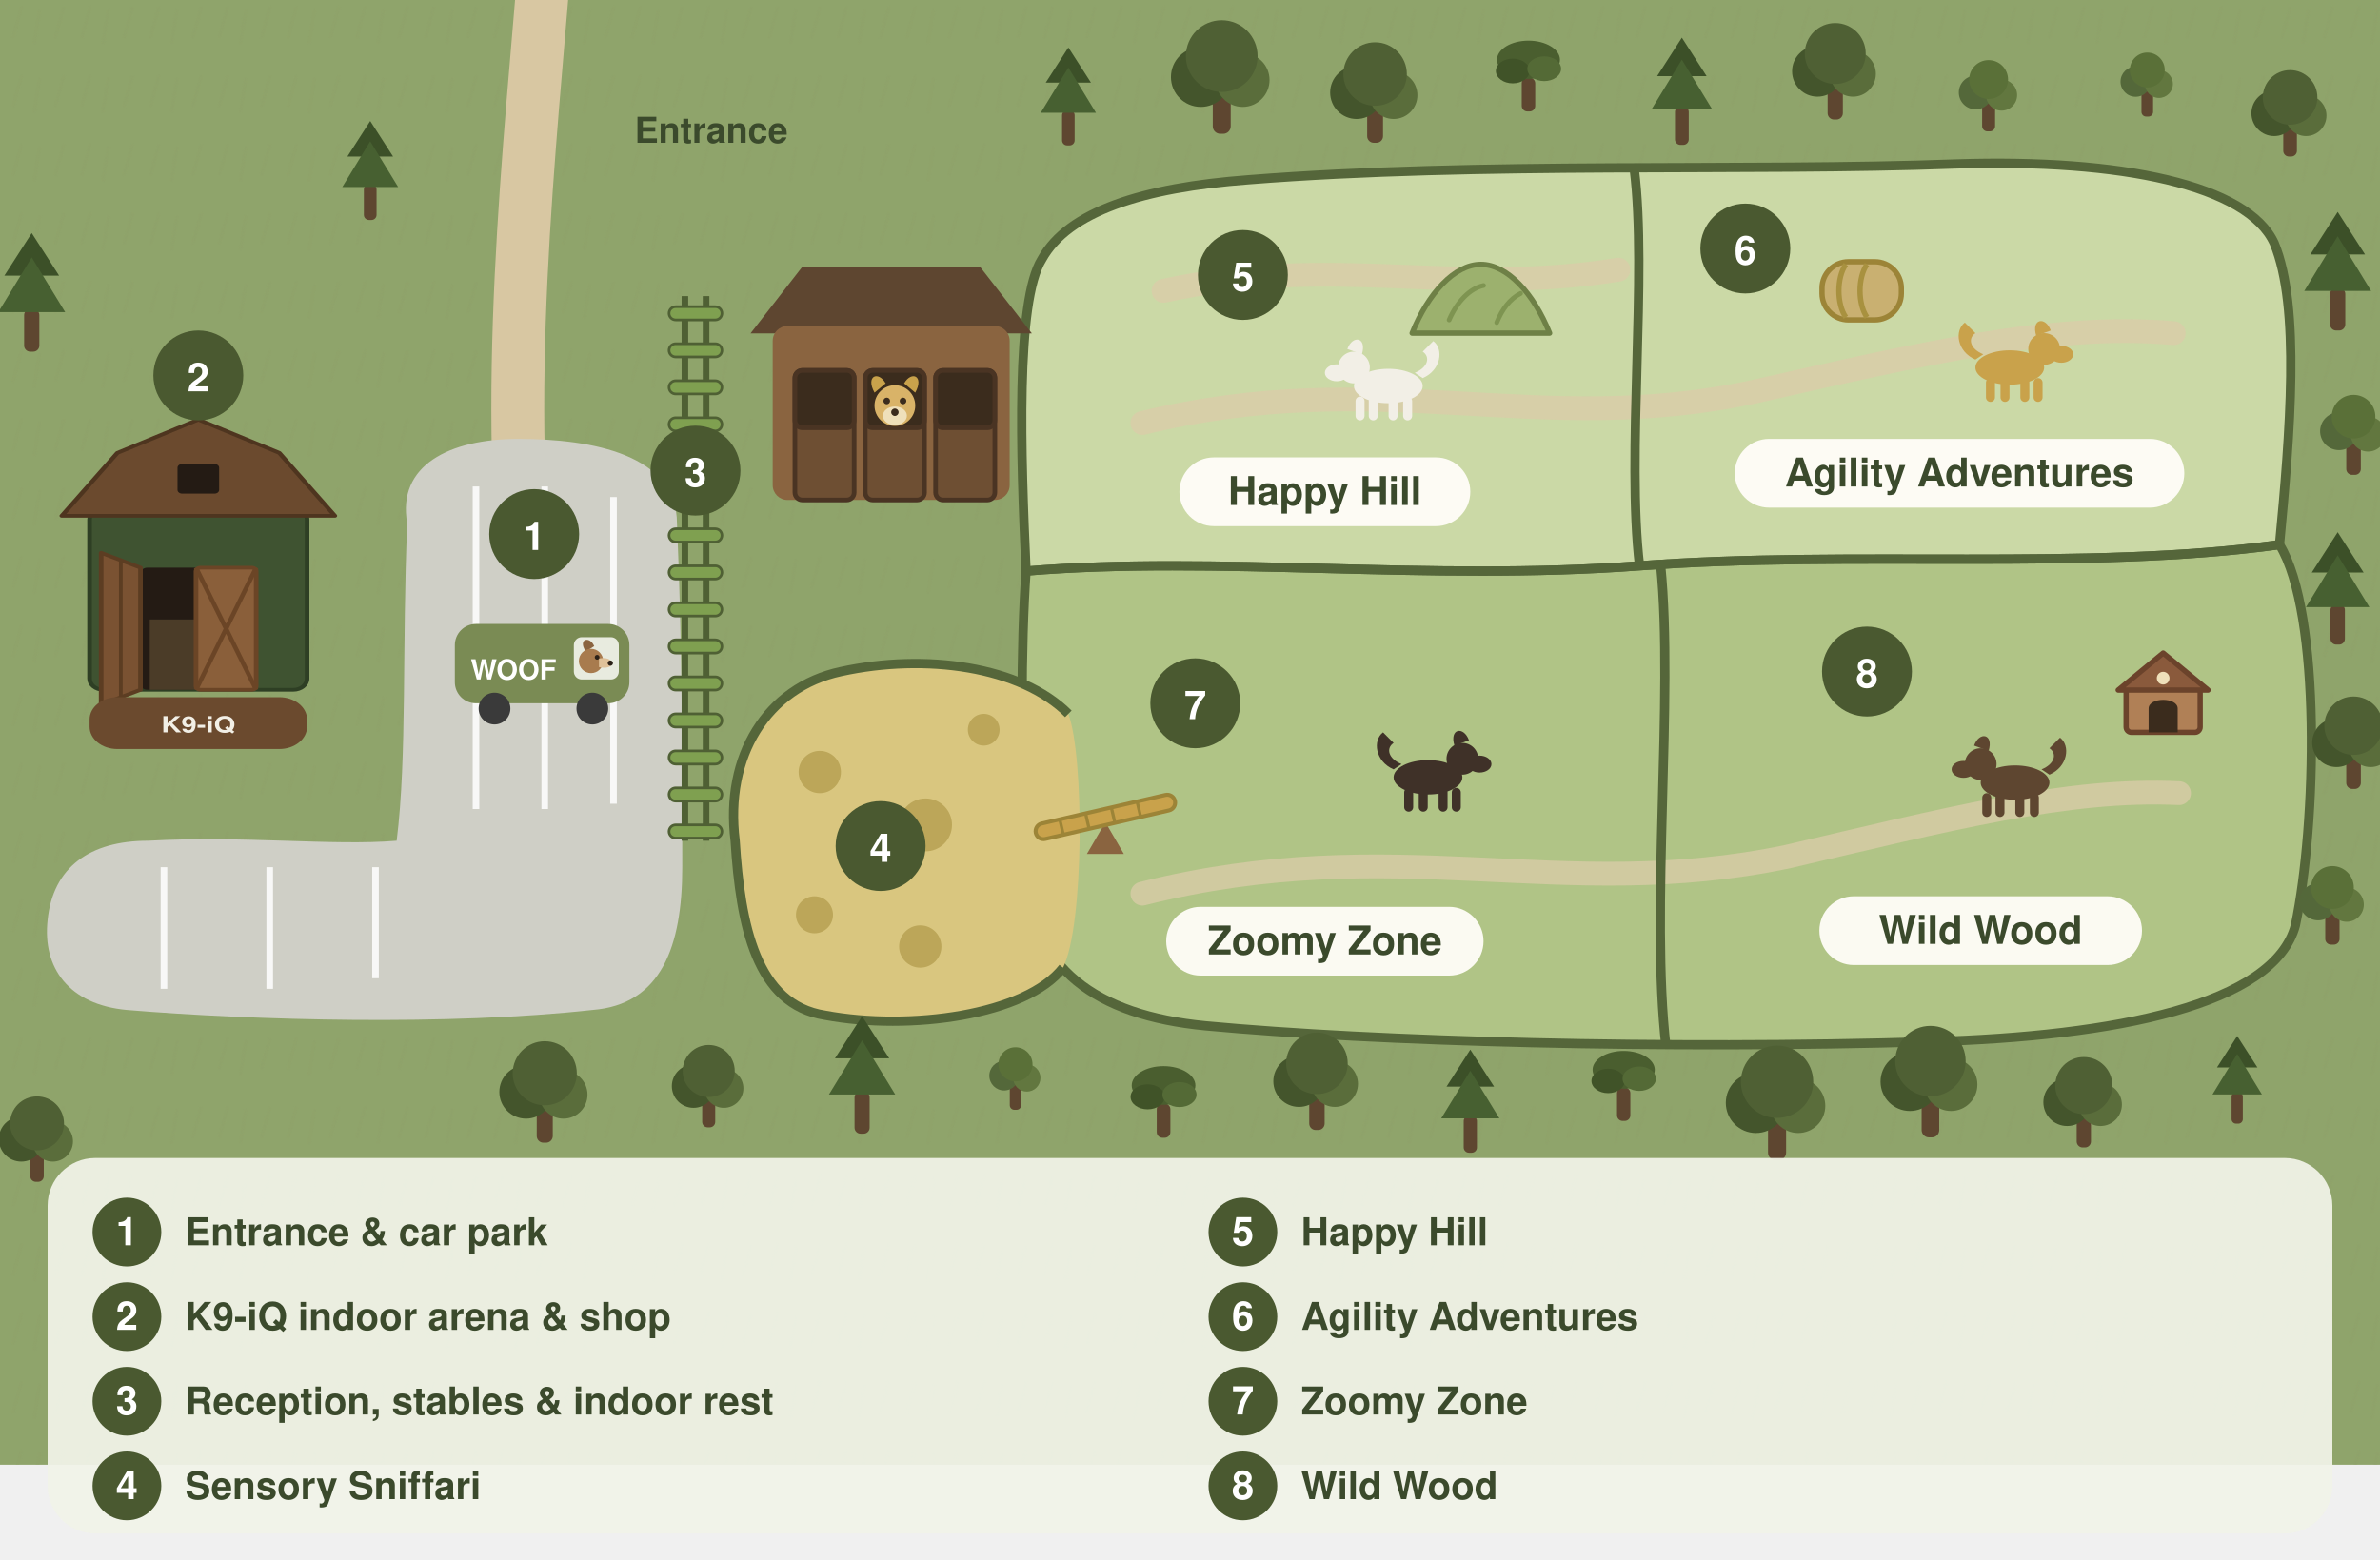
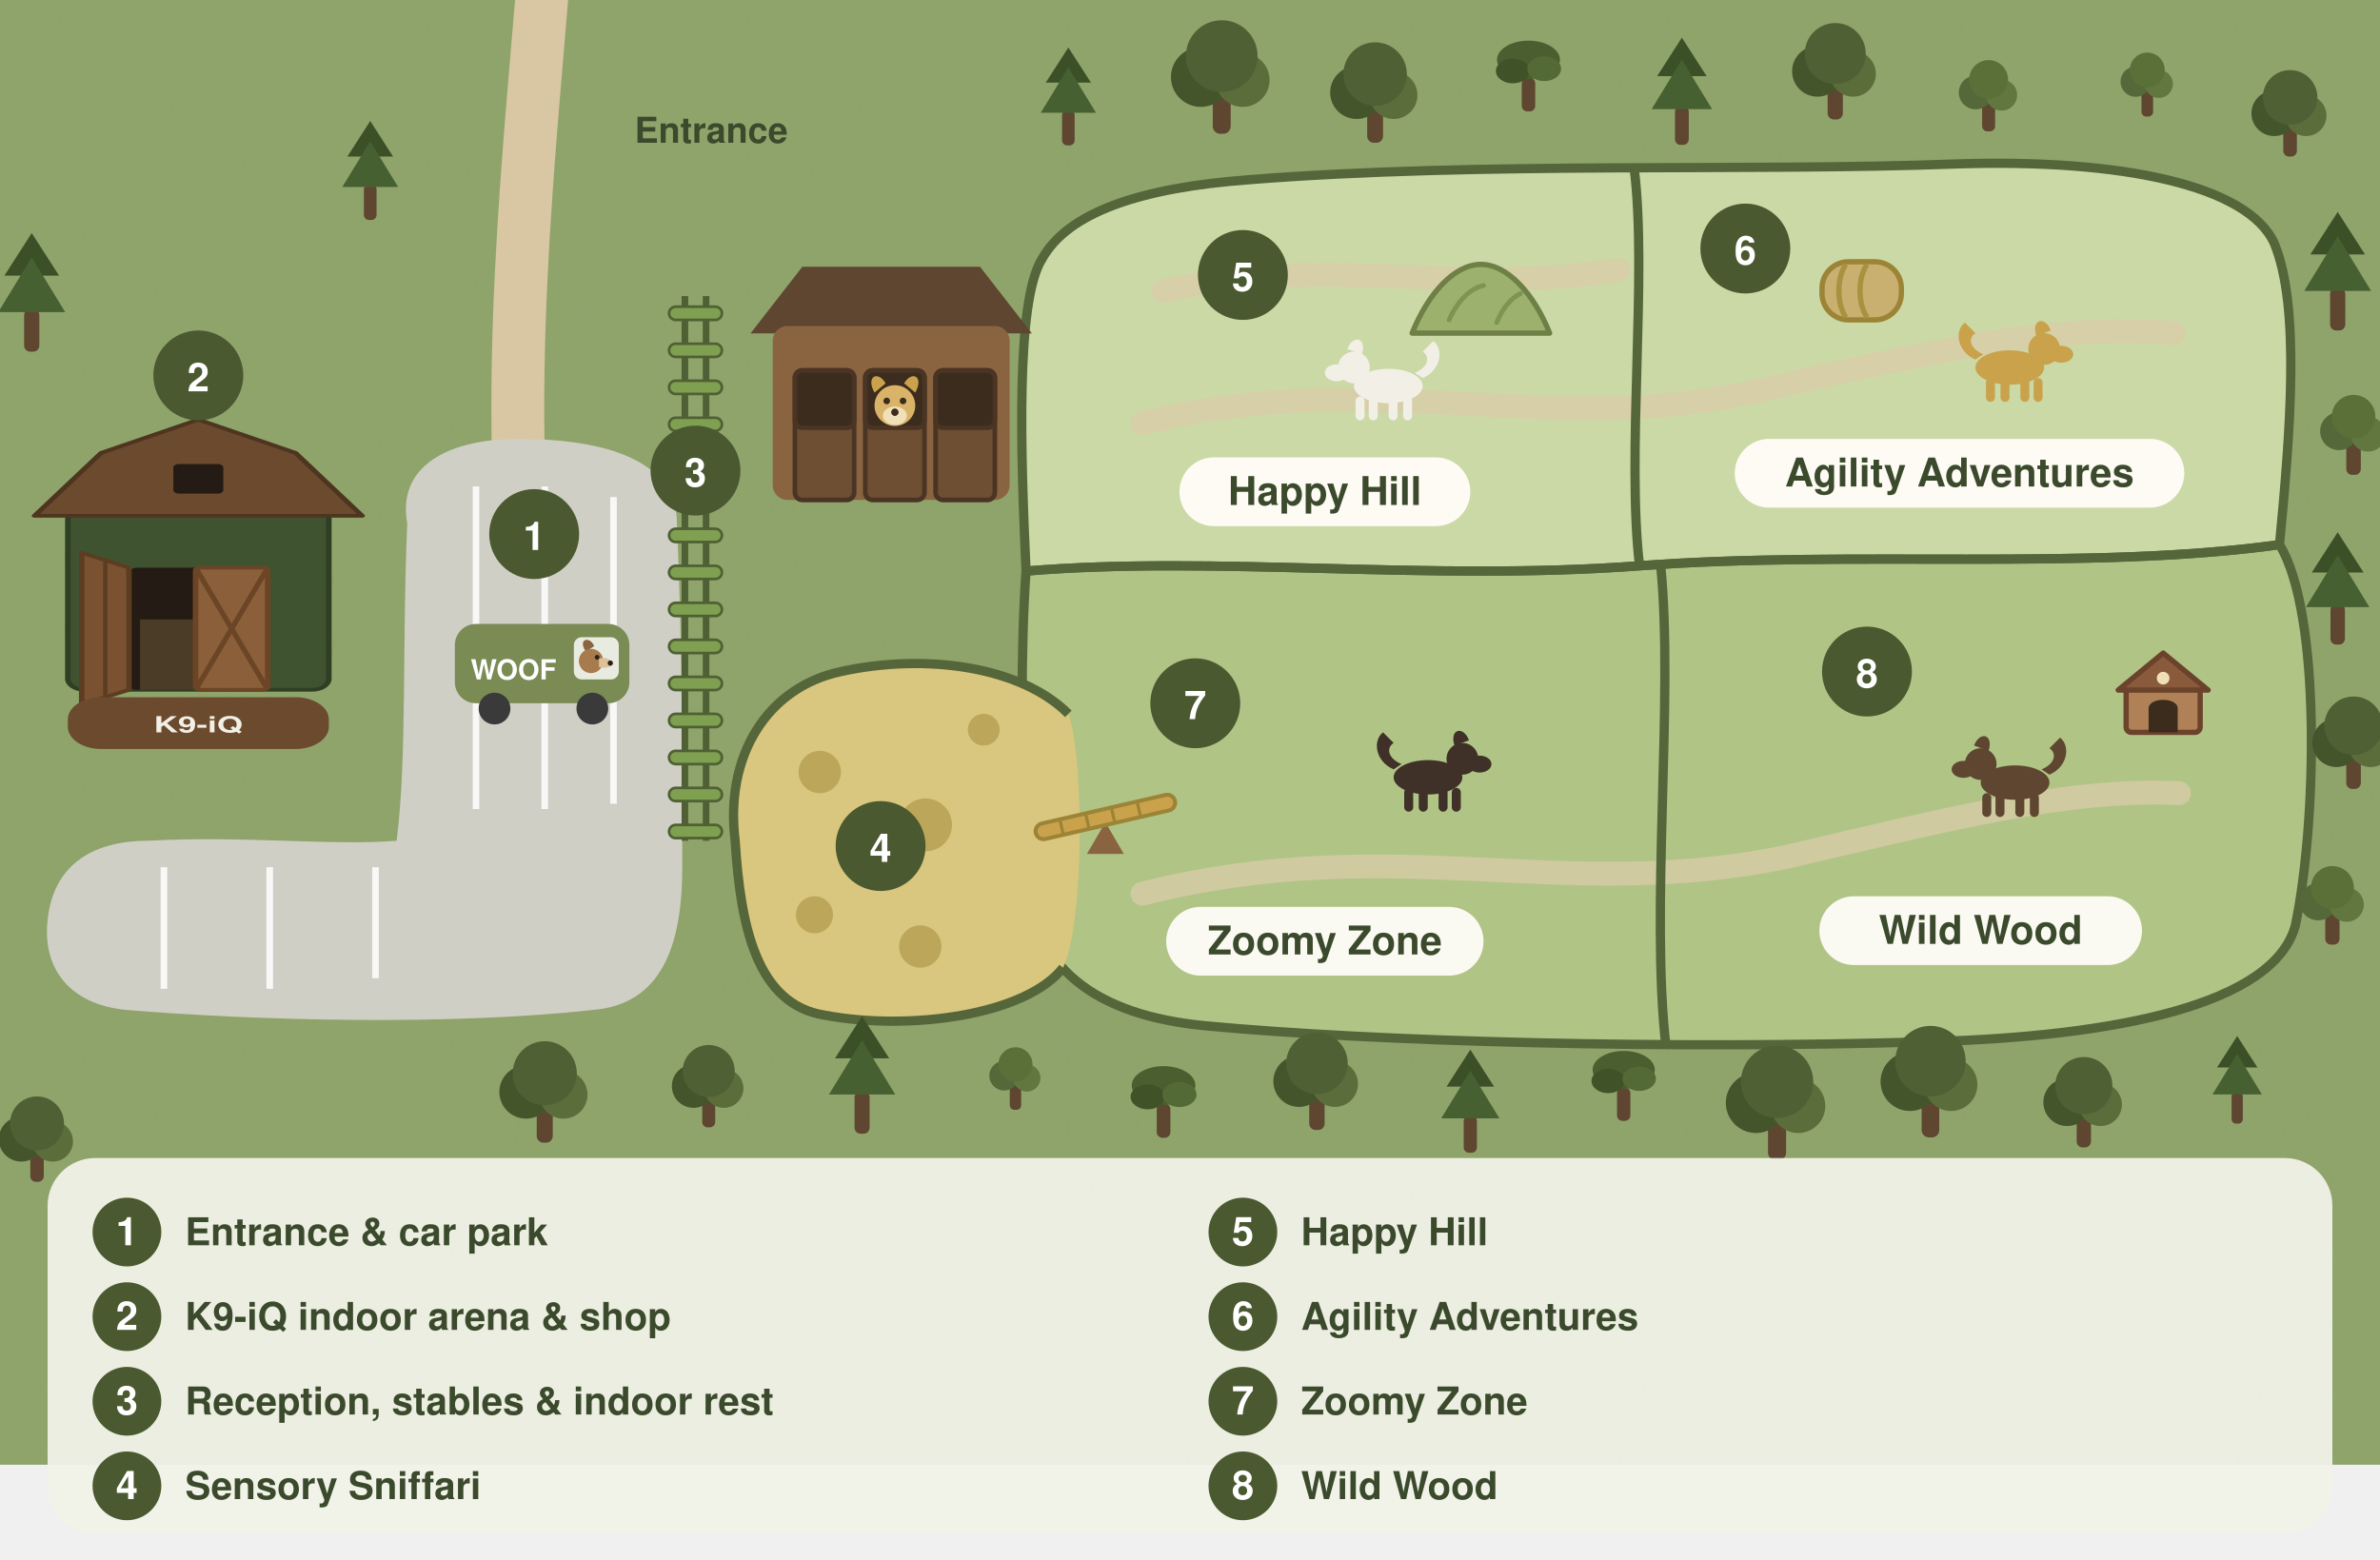
<svg xmlns="http://www.w3.org/2000/svg" viewBox="0 86 900 590" role="img" aria-labelledby="mapTitle mapDesc" font-family="system-ui, -apple-system, 'Segoe UI', Helvetica, sans-serif">
  <defs>
    <pattern id="grassTex" width="26" height="26" patternUnits="userSpaceOnUse">
      <path d="M5 22c1-4 2-7 3-11M13 24c1-5 1-8 2-12M21 22c1-4 2-7 3-11" stroke="#8FA168" stroke-width="1.4" fill="none" stroke-linecap="round" opacity=".38" />
    </pattern>
    <g id="tree">
      <rect x="-3" y="5" width="6" height="15" rx="2.5" fill="#5E4630" />
      <circle cx="-7" cy="1" r="10" fill="#44552C" />
      <circle cx="7" cy="2" r="9" fill="#5A6D3B" />
      <circle cx="0" cy="-6" r="12" fill="#4F6034" />
    </g>
    <g id="dog">
      <path d="M-13 -3C-20 -6 -21 -14 -17 -17L-13 -13C-16 -11 -15 -7 -10 -5Z" />
      <ellipse cx="0" cy="0" rx="13" ry="6.5" />
      <rect x="-9" y="4" width="3.4" height="9" rx="1.7" />
      <rect x="-3.5" y="4" width="3.4" height="9" rx="1.7" />
      <rect x="4" y="4" width="3.4" height="9" rx="1.7" />
      <rect x="9" y="4" width="3.4" height="9" rx="1.7" />
      <circle cx="13" cy="-7" r="6" />
      <ellipse cx="19.5" cy="-5" rx="4.5" ry="3.2" />
      <path d="M10 -12C8 -18.5 13.5 -19.5 15.5 -14Z" />
    </g>
    <g id="bale">
      <rect x="-15" y="-11" width="30" height="22" rx="10" fill="#C9B071" />
      <rect x="-15" y="-11" width="30" height="22" rx="10" fill="none" stroke="#9C8437" stroke-width="2" />
      <path d="M-6 -10C-9.5 -5 -9.5 5 -6 10M2 -10C-1.5 -5 -1.5 5 2 10" stroke="#A8913F" stroke-width="2" fill="none" />
    </g>
    <g id="tree2">
      <rect x="-2.5" y="6" width="5" height="14" rx="2" fill="#5E4630" />
      <path d="M0 -19L9 -5H-9Z" fill="#3C5028" />
      <path d="M0 -11L11 7H-11Z" fill="#476031" />
    </g>
    <g id="tree3">
      <rect x="-2.5" y="4" width="5" height="12" rx="2" fill="#5E4630" />
      <circle cx="-5" cy="1" r="6.5" fill="#54683A" />
      <circle cx="5" cy="2" r="6" fill="#62773F" />
      <circle cx="0" cy="-4" r="7.5" fill="#5A7038" />
    </g>
    <g id="tree4">
      <rect x="-3" y="4" width="6" height="15" rx="2.5" fill="#5E4630" />
      <ellipse cx="0" cy="-4" rx="14" ry="8.5" fill="#4A5E2F" />
      <ellipse cx="-7" cy="1" rx="7.5" ry="5.5" fill="#405328" />
      <ellipse cx="7" cy="0" rx="7.5" ry="5.5" fill="#546A36" />
    </g>
    <g id="doghouse">
      <rect x="-14" y="-2" width="28" height="17" rx="2" fill="#B08056" />
      <rect x="-14" y="-2" width="28" height="17" rx="2" fill="none" stroke="#6B432B" stroke-width="2" />
      <path d="M-17 -1L0 -15L17 -1Z" fill="#8A5A3C" />
      <path d="M-17 -1L0 -15L17 -1Z" fill="none" stroke="#6B432B" stroke-width="2" stroke-linejoin="round" />
      <path d="M-5.5 15V6C-5.5 1.6 5.5 1.6 5.5 6V15Z" fill="#3B2C1D" />
      <circle cx="0" cy="-5.5" r="2.4" fill="#EFE0BA" />
    </g>
    <g id="seesaw">
      <path d="M-7 11L0 -1L7 11Z" fill="#8A6440" />
      <g transform="translate(0 -3) rotate(-13)">
        <rect x="-27" y="-3" width="54" height="6" rx="3" fill="#C9A24B" />
        <rect x="-27" y="-3" width="54" height="6" rx="3" fill="none" stroke="#9C8437" stroke-width="1.5" />
        <path d="M-17 -3v6M-7 -3v6M3 -3v6M13 -3v6" stroke="#9C8437" stroke-width="1.2" fill="none" />
      </g>
    </g>
    <g id="hill">
      <path d="M-26 12C-20 -3 -10 -14 0 -14C10 -14 20 -3 26 12Z" fill="#9CB16E" stroke="#6E8046" stroke-width="2" stroke-linejoin="round" />
      <path d="M-12 7C-9 0 -4 -5 1 -6M6 8C8 3 11 -1 15 -3" stroke="#7E9451" stroke-width="1.8" fill="none" stroke-linecap="round" />
    </g>
    <style>
      .plate  { fill:#FFFDF8; opacity:.95; }
      .ptext  { fill:#3B4A2C; font-size:15px; font-weight:700; }
      .marker { fill:#4A5930; }
      .mnum   { fill:#ffffff; font-size:15px; font-weight:700; }
      .ltext  { fill:#3B4A2C; font-size:14.5px; font-weight:600; }
      .fence  { fill:none; stroke:#55663A; stroke-width:3.5; }
    </style>
  </defs>
  <rect width="900" height="640" fill="#8FA46B" />
  <rect width="900" height="640" fill="url(#grassTex)" />
  <path d="M210 6C208 78 194 168 196 258" stroke="#D8C7A2" stroke-width="20" fill="none" stroke-linecap="round" />
  <text x="240" y="140" font-size="13.5" font-weight="700" fill="#3B4A2C">Entrance</text>
  <path d="M388 302C386 258 384 200 394 184C404 166 432 157 472 154C560 147 660 151 740 148            C802 146 850 156 860 178C870 202 866 250 862 292C790 302 700 294 620 300            C540 306 460 296 388 302Z" fill="#CBD9A6" />
  <path d="M388 302C460 296 540 306 620 300C700 294 790 302 862 292C878 318 876 398 868 436            C860 466 800 478 730 480C630 483 520 480 456 474C414 470 390 452 388 416            C386 372 386 330 388 302Z" fill="#B0C486" />
  <g stroke="#DBCCA8" stroke-width="9" fill="none" stroke-linecap="round" opacity=".75">
    <path d="M432 246c90-22 150 6 232-12 62-14 112-26 158-22" />
    <path d="M432 424c96-24 158 4 244-14 60-14 106-26 148-24" />
    <path d="M440 196c64-14 110 2 172-8" />
  </g>
  <path d="M388 302C386 258 384 200 394 184C404 166 432 157 472 154C560 147 660 151 740 148            C802 146 850 156 860 178C870 202 866 250 862 292" class="fence" />
  <path d="M388 302C460 296 540 306 620 300C700 294 790 302 862 292C878 318 876 398 868 436            C860 466 800 478 730 480C630 483 520 480 456 474C414 470 390 452 388 416            C386 372 386 330 388 302Z" class="fence" />
  <path d="M388 302C460 296 540 306 620 300C700 294 790 302 862 292" class="fence" stroke="#6B7C47" />
  <path d="M618 150C623 190 615 258 620 300" class="fence" stroke="#6B7C47" />
  <path d="M628 300C633 350 624 430 630 482" class="fence" stroke="#6B7C47" />
  <path d="M278 404C274 372 290 346 318 340C350 333 386 338 404 356            C410 372 410 436 402 452C388 470 344 476 312 470            C286 466 280 436 278 404Z" fill="#D9C67F" />
  <path d="M404 356C386 338 350 333 318 340C290 346 274 372 278 404            C280 436 286 466 312 470C344 476 388 470 402 452" class="fence" />
  <g fill="#A8913F" opacity=".6">
    <circle cx="310" cy="378" r="8" />
    <circle cx="350" cy="398" r="10" />
    <circle cx="372" cy="362" r="6" />
    <circle cx="308" cy="432" r="7" />
    <circle cx="348" cy="444" r="8" />
  </g>
  <g transform="translate(106 69.3) scale(0.7)">
    <path d="M254 204L282 168H378L406 204Z" fill="#5E4630" />
    <rect x="266" y="200" width="128" height="94" rx="8" fill="#8A6440" />
    <g stroke="#4A3423" stroke-width="2.5">
      <rect x="278" y="224" width="32" height="70" rx="4" fill="#6E4F33" />
      <rect x="278" y="224" width="32" height="31" rx="4" fill="#3B2C1D" />
      <rect x="316" y="224" width="32" height="70" rx="4" fill="#6E4F33" />
      <rect x="316" y="224" width="32" height="31" rx="4" fill="#3B2C1D" />
      <rect x="354" y="224" width="32" height="70" rx="4" fill="#6E4F33" />
      <rect x="354" y="224" width="32" height="31" rx="4" fill="#3B2C1D" />
    </g>
    <g transform="translate(332 243)" stroke="none">
      <path d="M-11 -7C-16 -16 -9 -19 -5 -12Z" fill="#C9A24B" />
      <path d="M11 -7C16 -16 9 -19 5 -12Z" fill="#C9A24B" />
      <circle r="11" fill="#D9B368" />
      <ellipse cy="5.5" rx="6.5" ry="5" fill="#EFE0BA" />
      <circle cx="-4.4" cy="-2.5" r="1.8" fill="#3B2C1D" />
      <circle cx="4.4" cy="-2.5" r="1.8" fill="#3B2C1D" />
      <circle cy="3.6" r="2" fill="#3B2C1D" />
    </g>
  </g>
  <g>
    <path d="M154 284C150 262 170 252 196 252C224 252 256 258 256 284              C258 330 258 370 258 414C258 444 250 466 224 468              C170 474 96 472 48 468C26 466 16 452 18 434              C20 414 34 404 56 404C92 402 126 406 150 404              C154 372 152 330 154 284Z" fill="#CFCFC6" />
    <g stroke="#FFFFFF" stroke-width="2.5" opacity=".85">
      <path d="M180 270v122M206 270v122M232 274v116" />
      <path d="M62 414v46M102 414v46M142 414v42" />
    </g>
    <g transform="translate(172 322)">
      <rect x="0" y="0" width="66" height="30" rx="8" fill="#7A8B54" />
      <rect x="45" y="5" width="17" height="16" rx="3" fill="#EDEFE6" opacity=".95" />
      <g transform="translate(52.5 14)">
        <path d="M-3 -3.6C-6.2 -8.4 -1.4 -9.6 0.2 -5.6Z" fill="#8A6440" />
        <circle cx="-1" cy="0" r="4.6" fill="#A87B4E" />
        <path d="M2 -0.9C4.7 -1.5 6.8 -0.7 6.8 0.9C6.8 2.4 4.5 2.9 2 2.3Z" fill="#DFC199" />
        <circle cx="6.3" cy="0.8" r="1" fill="#2B2118" />
        <circle cx="1.3" cy="-1.4" r=".9" fill="#2B2118" />
      </g>
      <text x="6" y="21" font-size="10.5" font-weight="700" fill="#FFFFFF">WOOF</text>
      <circle cx="15" cy="32" r="6" fill="#3A3A3A" />
      <circle cx="52" cy="32" r="6" fill="#3A3A3A" />
    </g>
  </g>
  <g>
    <path d="M259 198V404M267 198V404" stroke="#4F6034" stroke-width="2.5" fill="none" />
    <g fill="#7FA050" stroke="#4F6034" stroke-width="1">
      <rect x="253" y="202" width="20" height="5" rx="2.5" />
      <rect x="253" y="216" width="20" height="5" rx="2.5" />
      <rect x="253" y="230" width="20" height="5" rx="2.5" />
      <rect x="253" y="244" width="20" height="5" rx="2.5" />
      <rect x="253" y="258" width="20" height="5" rx="2.5" />
      <rect x="253" y="272" width="20" height="5" rx="2.5" />
      <rect x="253" y="286" width="20" height="5" rx="2.5" />
      <rect x="253" y="300" width="20" height="5" rx="2.5" />
      <rect x="253" y="314" width="20" height="5" rx="2.5" />
      <rect x="253" y="328" width="20" height="5" rx="2.5" />
      <rect x="253" y="342" width="20" height="5" rx="2.5" />
      <rect x="253" y="356" width="20" height="5" rx="2.5" />
      <rect x="253" y="370" width="20" height="5" rx="2.5" />
      <rect x="253" y="384" width="20" height="5" rx="2.5" />
      <rect x="253" y="398" width="20" height="5" rx="2.5" />
    </g>
  </g>
-   <g transform="translate(9.375 92.1) scale(0.875 0.7)">
+   <g transform="translate(-3.75 92.1) scale(1.05 0.7)">
    <rect x="28" y="266" width="94" height="98" rx="6" fill="#3F5331" />
    <rect x="28" y="266" width="94" height="98" rx="6" fill="none" stroke="#2E3F24" stroke-width="2" />
    <path d="M16 270L40 236L75 218L110 236L134 270Z" fill="#6B4A2E" />
    <path d="M16 270L40 236L75 218L110 236L134 270Z" fill="none" stroke="#4E351F" stroke-width="2" stroke-linejoin="round" />
    <rect x="66" y="242" width="18" height="16" rx="2" fill="#241B14" />
    <rect x="50" y="298" width="50" height="66" rx="3" fill="#241B14" />
    <rect x="54" y="326" width="20" height="38" fill="#7A6440" opacity=".45" />
    <rect x="74" y="298" width="26" height="66" rx="2" fill="#8A5F3A" />
    <path d="M74 298l26 66M100 298l-26 66" stroke="#6B4526" stroke-width="2" fill="none" />
    <rect x="74" y="298" width="26" height="66" rx="2" fill="none" stroke="#6B4526" stroke-width="2" />
    <path d="M50 298L33 290L33 372L50 364Z" fill="#7A5232" />
    <path d="M50 298L33 290L33 372L50 364Z" fill="none" stroke="#5C3D22" stroke-width="2" stroke-linejoin="round" />
    <path d="M41.5 294v78" stroke="#5C3D22" stroke-width="1.6" fill="none" />
    <rect x="28" y="368" width="94" height="28" rx="12" fill="#6B4A2E" />
    <text x="75" y="387" font-size="12" font-weight="700" fill="#F2EFE6" text-anchor="middle">K9-iQ</text>
  </g>
  <use href="#bale" x="704" y="196" />
  <use href="#hill" x="560" y="200" />
  <use href="#seesaw" x="418" y="398" />
  <use href="#doghouse" x="818" y="348" />
  <use href="#dog" transform="translate(525 232) scale(-1 1)" fill="#F2EFE6" />
  <use href="#dog" transform="translate(760 225)" fill="#C9A24B" />
  <use href="#dog" transform="translate(540 380)" fill="#3F3128" />
  <use href="#dog" transform="translate(762 382) scale(-1 1)" fill="#5E4630" />
  <g>
    <use href="#tree2" transform="translate(404 122) scale(0.95)" />
    <use href="#tree" transform="translate(462 114) scale(1.13)" />
    <use href="#tree" x="520" y="120" />
    <use href="#tree4" transform="translate(578 112) scale(0.85)" />
    <use href="#tree2" transform="translate(636 120) scale(1.04)" />
    <use href="#tree" transform="translate(694 112) scale(0.96)" />
    <use href="#tree3" transform="translate(752 120) scale(0.98)" />
    <use href="#tree3" transform="translate(812 116) scale(0.88)" />
    <use href="#tree" transform="translate(866 128) scale(0.86)" />
    <use href="#tree2" transform="translate(884 188) scale(1.15)" />
    <use href="#tree3" transform="translate(890 248) scale(1.1)" />
    <use href="#tree2" transform="translate(884 308) scale(1.09)" />
    <use href="#tree" transform="translate(890 366) scale(0.92)" />
    <use href="#tree3" transform="translate(882 426) scale(1.08)" />
    <use href="#tree2" transform="translate(846 494) scale(0.85)" />
    <use href="#tree" transform="translate(788 502) scale(0.9)" />
    <use href="#tree" transform="translate(730 494) scale(1.11)" />
    <use href="#tree" transform="translate(672 502) scale(1.14)" />
    <use href="#tree4" transform="translate(614 494) scale(0.84)" />
    <use href="#tree2" x="556" y="502" />
    <use href="#tree" transform="translate(498 494) scale(0.97)" />
    <use href="#tree4" transform="translate(440 500) scale(0.86)" />
    <use href="#tree3" transform="translate(384 492) scale(0.86)" />
    <use href="#tree2" transform="translate(326 492) scale(1.14)" />
    <use href="#tree" transform="translate(268 496) scale(0.82)" />
    <use href="#tree" transform="translate(206 498) scale(1.01)" />
    <use href="#tree" transform="translate(14 516) scale(0.85)" />
    <use href="#tree2" transform="translate(12 196) scale(1.15)" />
    <use href="#tree2" transform="translate(140 150) scale(0.96)" />
  </g>
  <g>
    <circle class="marker" cx="202" cy="288" r="17" />
    <text class="mnum" x="202" y="294" text-anchor="middle">1</text>
    <circle class="marker" cx="75" cy="228" r="17" />
    <text class="mnum" x="75" y="234" text-anchor="middle">2</text>
    <circle class="marker" cx="263" cy="264" r="17" />
    <text class="mnum" x="263" y="270" text-anchor="middle">3</text>
    <circle class="marker" cx="333" cy="406" r="17" />
    <text class="mnum" x="333" y="412" text-anchor="middle">4</text>
    <circle class="marker" cx="470" cy="190" r="17" />
    <text class="mnum" x="470" y="196" text-anchor="middle">5</text>
    <circle class="marker" cx="660" cy="180" r="17" />
    <text class="mnum" x="660" y="186" text-anchor="middle">6</text>
    <circle class="marker" cx="452" cy="352" r="17" />
    <text class="mnum" x="452" y="358" text-anchor="middle">7</text>
    <circle class="marker" cx="706" cy="340" r="17" />
    <text class="mnum" x="706" y="346" text-anchor="middle">8</text>
  </g>
  <rect class="plate" x="446" y="259" width="110" height="26" rx="13" />
  <text class="ptext" x="501" y="277" text-anchor="middle">Happy Hill</text>
  <rect class="plate" x="656" y="252" width="170" height="26" rx="13" />
  <text class="ptext" x="741" y="270" text-anchor="middle">Agility Adventures</text>
  <rect class="plate" x="441" y="429" width="120" height="26" rx="13" />
  <text class="ptext" x="501" y="447" text-anchor="middle">Zoomy Zone</text>
  <rect class="plate" x="688" y="425" width="122" height="26" rx="13" />
  <text class="ptext" x="749" y="443" text-anchor="middle">Wild Wood</text>
  <g>
    <rect x="18" y="524" width="864" height="142" rx="18" fill="#F1F3E8" opacity=".93" />
    <g>
      <circle class="marker" cx="48" cy="552" r="13" />
      <text class="mnum" x="48" y="557" text-anchor="middle">1</text>
      <text class="ltext" x="70" y="557">Entrance &amp; car park</text>
    </g>
    <g>
      <circle class="marker" cx="470" cy="552" r="13" />
      <text class="mnum" x="470" y="557" text-anchor="middle">5</text>
      <text class="ltext" x="492" y="557">Happy Hill</text>
    </g>
    <g>
      <circle class="marker" cx="48" cy="584" r="13" />
      <text class="mnum" x="48" y="589" text-anchor="middle">2</text>
      <text class="ltext" x="70" y="589">K9-iQ indoor arena &amp; shop</text>
    </g>
    <g>
      <circle class="marker" cx="470" cy="584" r="13" />
      <text class="mnum" x="470" y="589" text-anchor="middle">6</text>
      <text class="ltext" x="492" y="589">Agility Adventures</text>
    </g>
    <g>
      <circle class="marker" cx="48" cy="616" r="13" />
      <text class="mnum" x="48" y="621" text-anchor="middle">3</text>
      <text class="ltext" x="70" y="621">Reception, stables &amp; indoor rest</text>
    </g>
    <g>
      <circle class="marker" cx="470" cy="616" r="13" />
      <text class="mnum" x="470" y="621" text-anchor="middle">7</text>
      <text class="ltext" x="492" y="621">Zoomy Zone</text>
    </g>
    <g>
      <circle class="marker" cx="48" cy="648" r="13" />
      <text class="mnum" x="48" y="653" text-anchor="middle">4</text>
      <text class="ltext" x="70" y="653">Sensory Sniffari</text>
    </g>
    <g>
      <circle class="marker" cx="470" cy="648" r="13" />
      <text class="mnum" x="470" y="653" text-anchor="middle">8</text>
      <text class="ltext" x="492" y="653">Wild Wood</text>
    </g>
  </g>
</svg>
